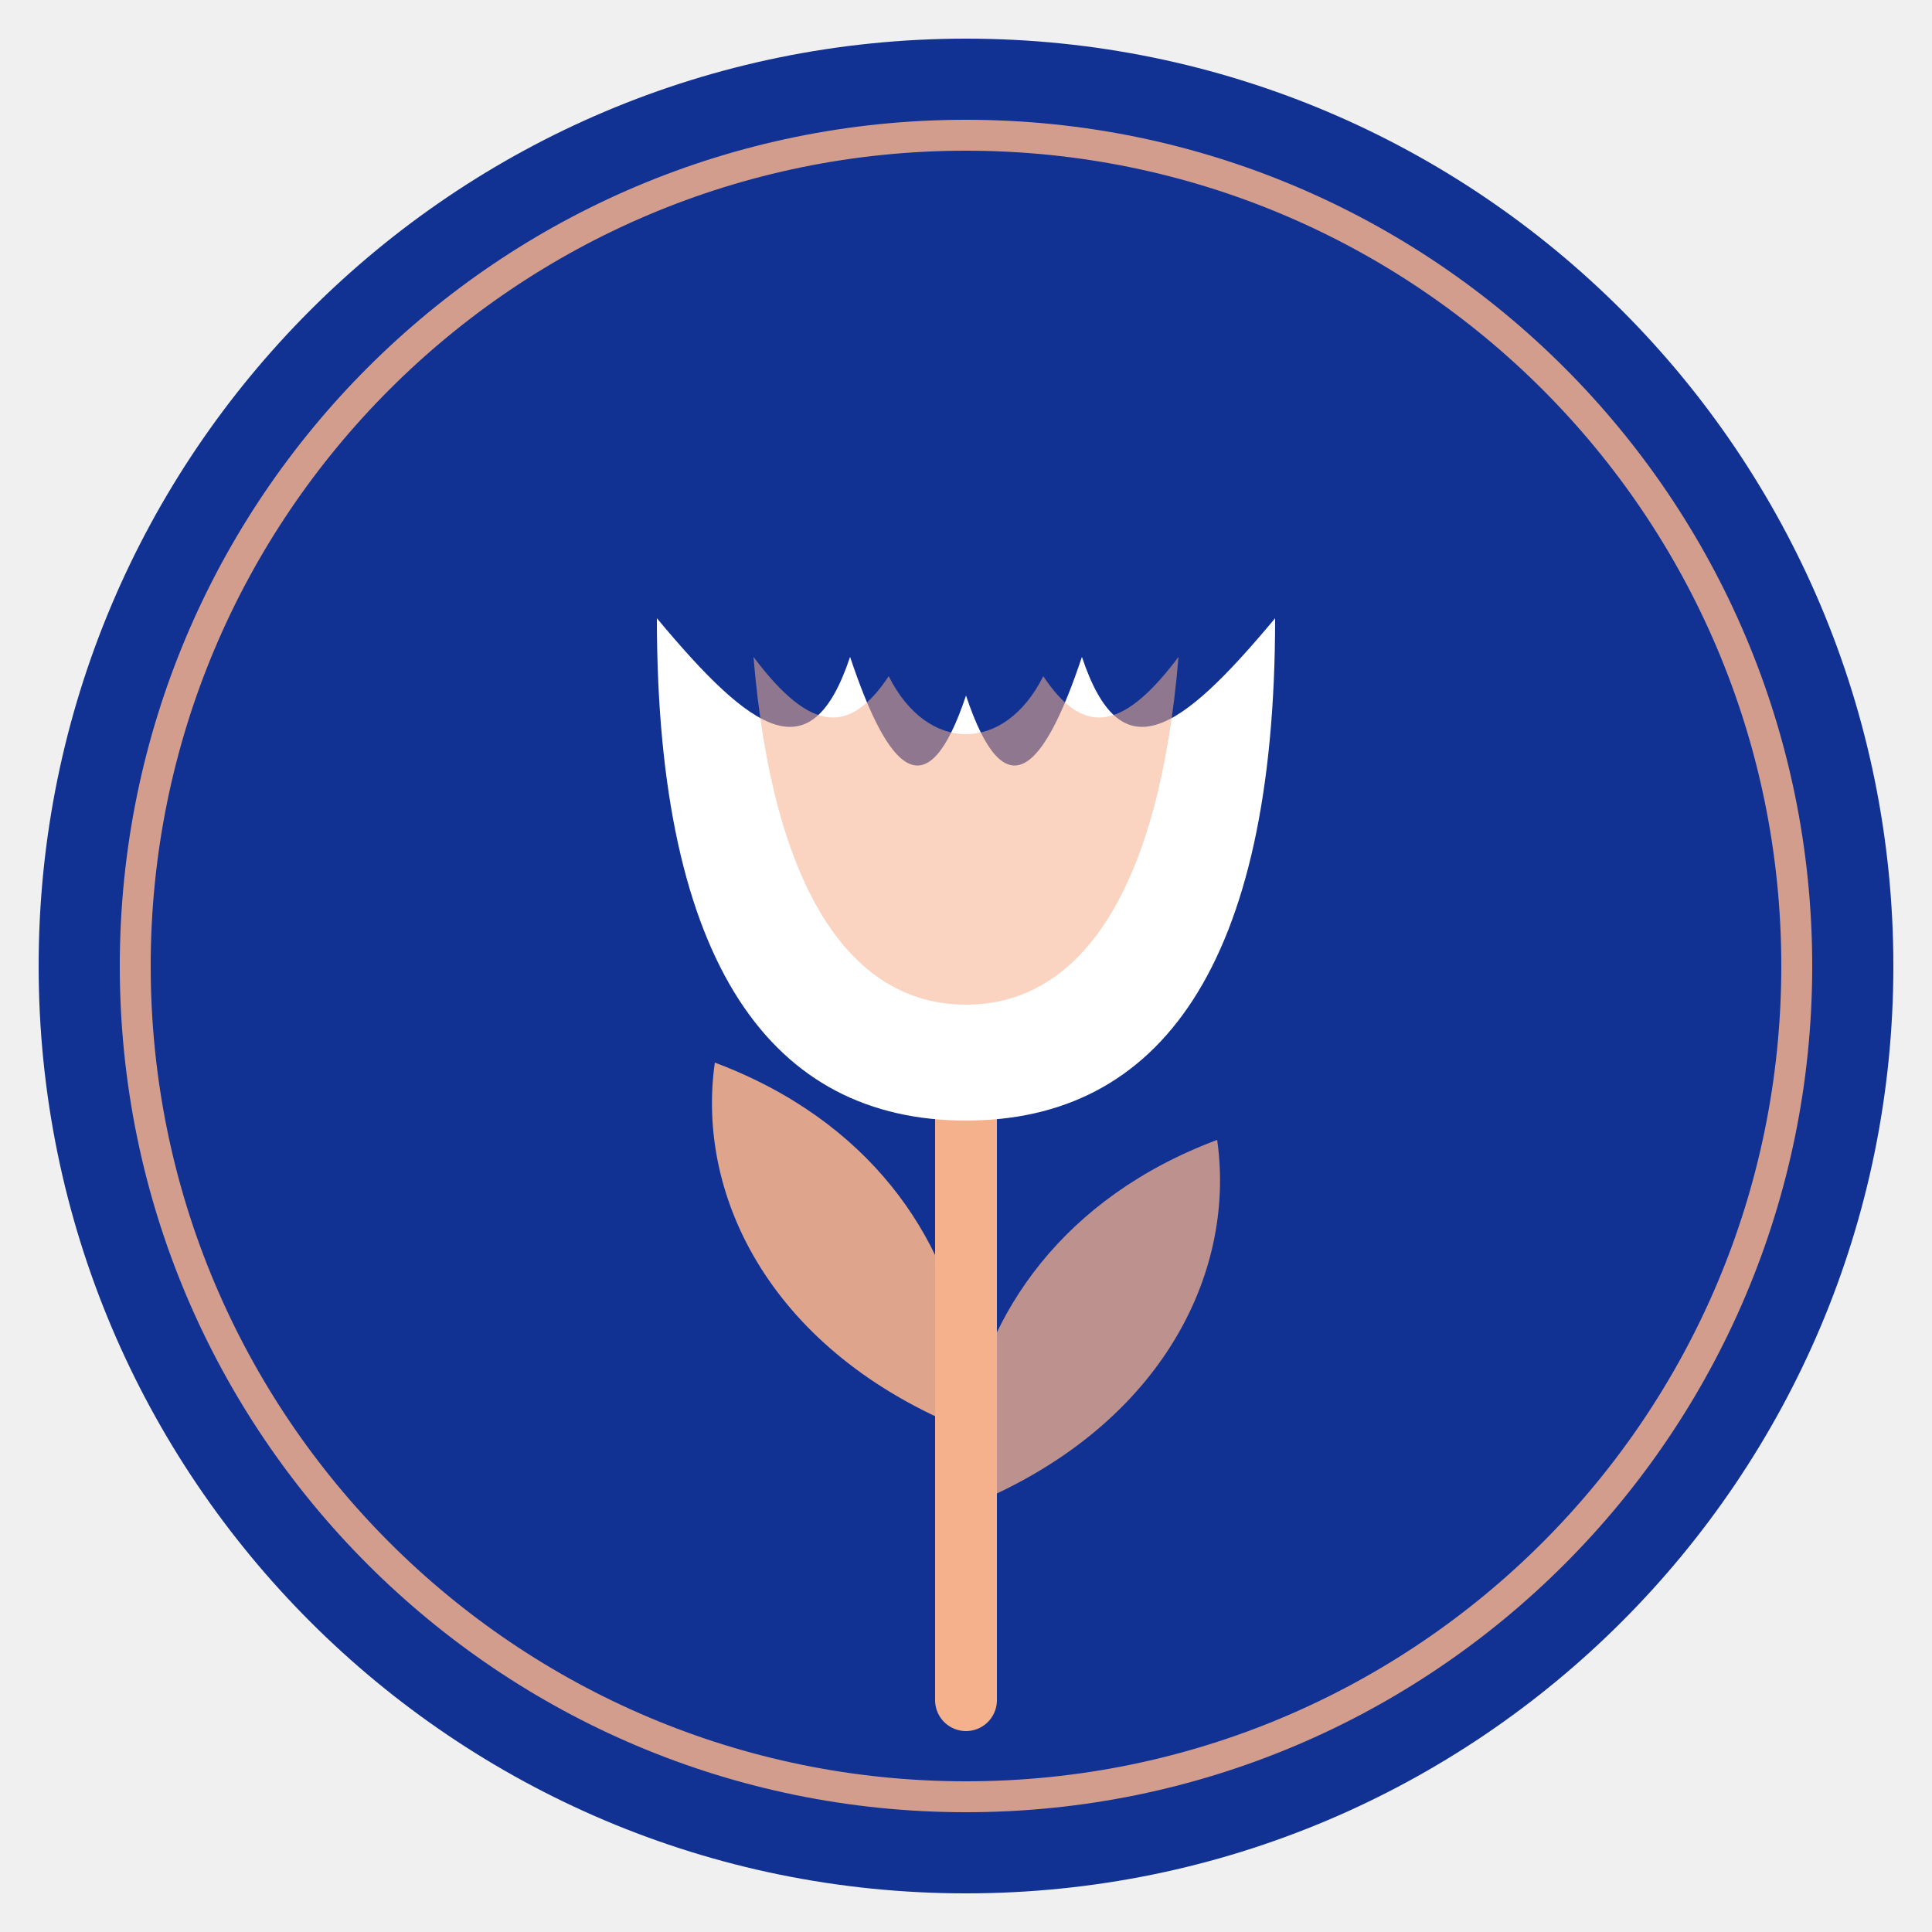
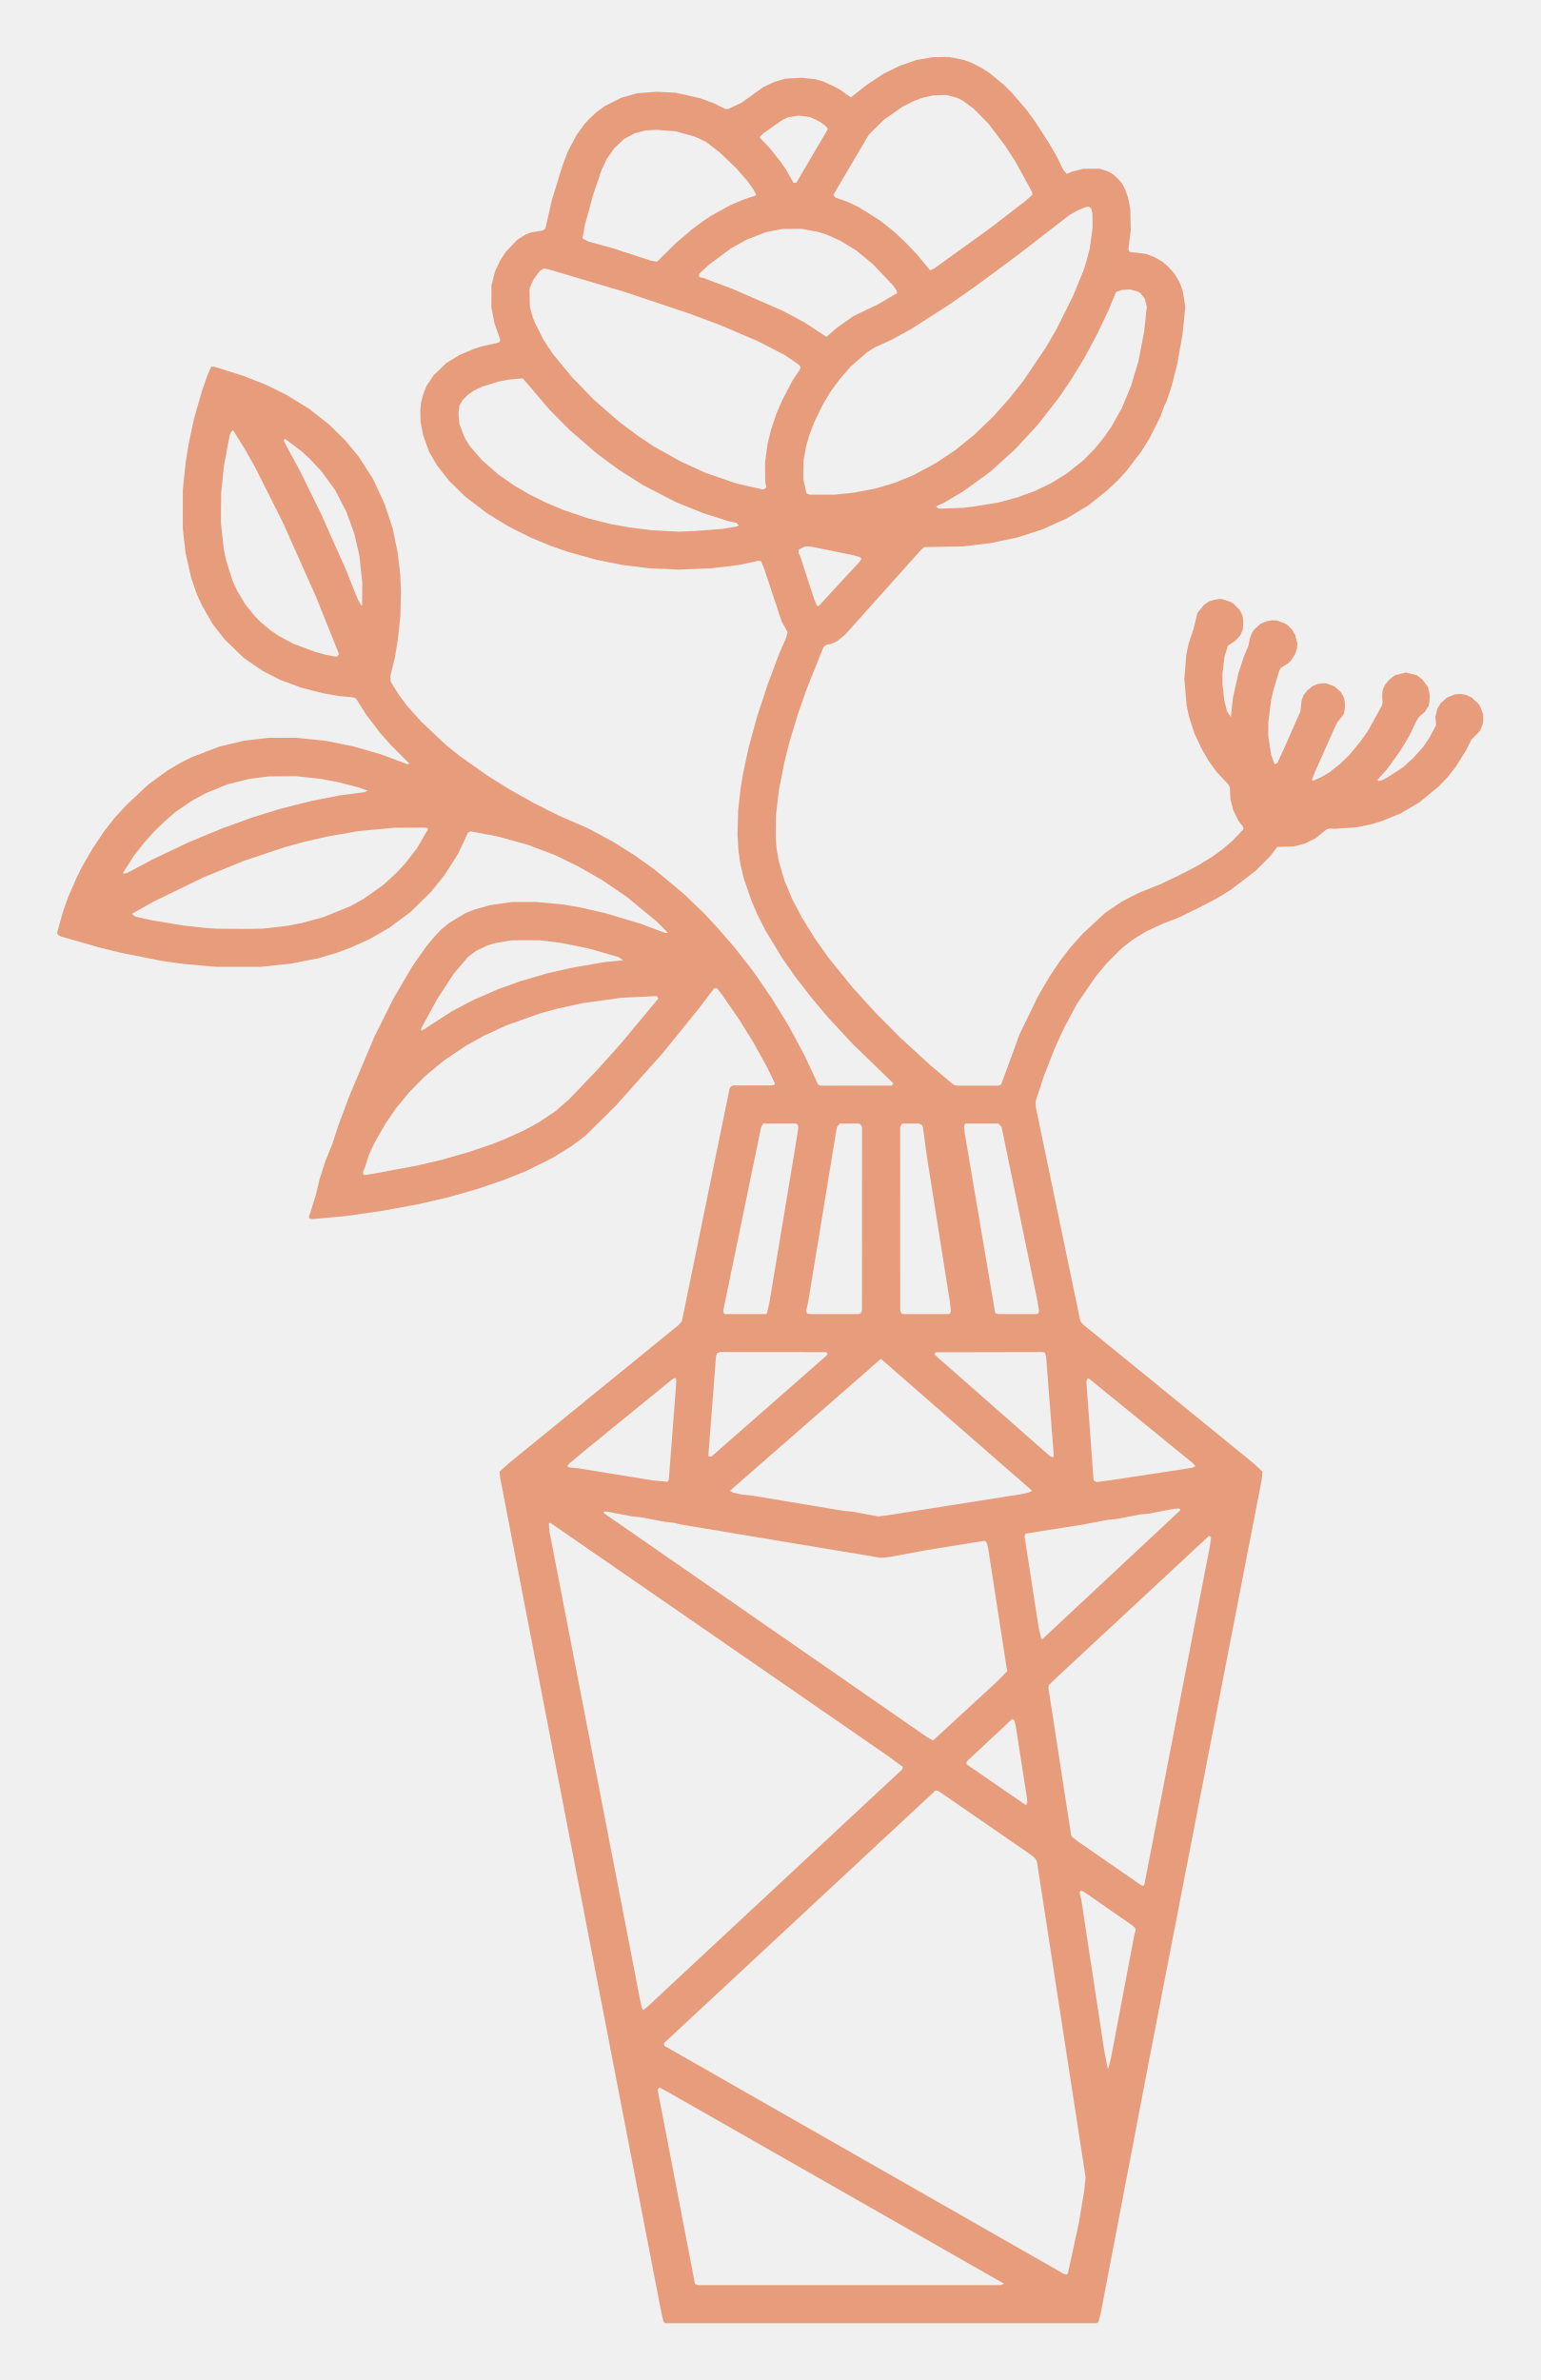
- <svg xmlns="http://www.w3.org/2000/svg" viewBox="0 0 100 100" width="100" height="100">
-   <circle cx="50" cy="50" r="48" fill="#113293" />
-   <circle cx="50" cy="50" r="43" fill="none" stroke="#F5B08C" stroke-width="1.6" opacity="0.85" />
-   <path d="M50 88 V56" stroke="#F5B08C" stroke-width="3.2" stroke-linecap="round" />
-   <path d="M50 74 C40 70 36 62 37 55 C45 58 49 64 50 70 Z" fill="#F5B08C" opacity="0.9" />
-   <path d="M50 78 C60 74 64 66 63 59 C55 62 51 68 50 74 Z" fill="#F5B08C" opacity="0.75" />
-   <path d="M34 32 C34 50 40 58 50 58 C60 58 66 50 66 32            C61 38 58 40 56 34 C54 40 52 42 50 36 C48 42 46 40 44 34 C42 40 39 38 34 32 Z" fill="#FFFFFF" />
-   <path d="M39 34 C40 46 44 52 50 52 C56 52 60 46 61 34            C58 38 56 38 54 35 C52 39 48 39 46 35 C44 38 42 38 39 34 Z" fill="#F5B08C" opacity="0.55" />
+ <svg xmlns="http://www.w3.org/2000/svg" width="558" height="862" viewBox="221 69 558 862" role="img" aria-label="Toia flower symbol">
+   <path d="M 618.345 910.419 L 461.872 910.419 L 461.420 910.000 L 460.661 907.029 L 408.064 634.686 L 402.140 603.986 L 401.970 602.005 L 405.423 598.885 L 466.824 548.896 L 468.015 547.536 L 485.275 463.357 L 485.640 462.655 L 486.630 462.123 L 500.495 462.114 L 501.486 461.905 L 501.721 461.377 L 498.833 455.435 L 493.887 446.522 L 488.984 438.599 L 482.856 429.686 L 480.688 426.881 L 479.698 426.974 L 473.863 434.638 L 461.019 450.483 L 444.216 469.300 L 433.152 480.275 L 427.980 484.155 L 421.268 488.317 L 411.365 493.233 L 403.442 496.389 L 394.529 499.441 L 383.635 502.567 L 372.742 505.100 L 359.867 507.487 L 346.002 509.474 L 334.118 510.530 L 333.128 510.351 L 332.859 509.903 L 335.373 501.981 L 336.789 496.039 L 338.675 490.097 L 341.443 483.164 L 343.699 476.232 L 347.807 465.338 L 356.603 444.541 L 363.503 430.676 L 370.500 418.792 L 375.366 411.860 L 378.680 407.899 L 380.664 405.786 L 383.635 403.325 L 389.577 399.736 L 392.548 398.532 L 398.490 396.848 L 406.413 395.691 L 415.326 395.676 L 425.229 396.623 L 431.171 397.660 L 440.085 399.681 L 452.959 403.535 L 461.996 406.908 L 463.033 406.908 L 458.901 402.776 L 448.007 393.792 L 439.094 387.732 L 430.181 382.640 L 422.258 378.795 L 412.355 375.028 L 401.461 371.976 L 391.558 370.122 L 390.568 370.527 L 386.956 378.188 L 381.919 386.111 L 377.106 392.053 L 369.771 399.250 L 361.848 405.138 L 354.915 409.105 L 347.983 412.243 L 343.031 414.075 L 336.099 416.125 L 326.196 418.041 L 315.302 419.181 L 299.457 419.176 L 287.572 418.141 L 279.650 417.032 L 264.795 414.084 L 256.872 412.129 L 243.007 408.155 L 242.017 407.602 L 241.661 406.908 L 243.884 398.986 L 245.646 394.034 L 248.645 387.101 L 250.613 383.140 L 254.622 376.208 L 258.601 370.266 L 262.434 365.314 L 266.775 360.598 L 274.698 353.161 L 281.630 348.110 L 286.582 345.178 L 290.543 343.201 L 300.447 339.411 L 309.360 337.277 L 318.273 336.232 L 328.176 336.199 L 339.070 337.324 L 348.973 339.326 L 358.877 342.168 L 368.780 345.864 L 369.247 345.507 L 362.838 339.105 L 358.801 334.614 L 353.539 327.681 L 349.964 321.987 L 348.973 321.574 L 344.022 321.124 L 338.080 320.103 L 330.157 318.075 L 322.234 315.112 L 316.292 312.060 L 309.360 307.342 L 302.428 300.644 L 298.010 295.000 L 294.053 288.068 L 292.259 284.106 L 290.218 278.164 L 288.217 269.251 L 287.210 260.338 L 287.220 246.473 L 288.235 236.570 L 289.366 229.638 L 291.265 220.725 L 294.096 210.821 L 296.170 204.879 L 297.464 201.908 L 298.466 201.762 L 309.360 205.206 L 317.283 208.320 L 325.205 212.244 L 333.128 217.180 L 340.060 222.610 L 346.214 228.647 L 351.080 234.589 L 356.153 242.512 L 360.277 251.425 L 363.238 260.338 L 365.075 269.251 L 366.000 277.174 L 366.231 283.116 L 366.039 292.029 L 365.066 300.942 L 364.101 306.884 L 362.422 313.816 L 362.497 315.797 L 365.536 320.749 L 368.499 324.710 L 373.732 330.527 L 382.645 338.898 L 387.597 342.862 L 397.500 349.858 L 405.423 354.816 L 414.336 359.831 L 423.263 364.324 L 434.143 369.082 L 443.056 373.864 L 450.978 378.844 L 457.911 383.785 L 468.804 392.822 L 476.216 399.976 L 480.817 404.928 L 486.848 411.860 L 493.846 420.773 L 500.627 430.676 L 506.721 440.580 L 512.555 451.473 L 517.331 461.782 L 518.321 462.206 L 544.070 462.183 L 544.628 461.377 L 530.205 447.431 L 521.067 437.609 L 515.225 430.676 L 509.067 422.754 L 504.227 415.821 L 498.242 405.918 L 495.243 399.976 L 493.146 395.024 L 490.421 387.101 L 489.236 382.150 L 488.516 377.198 L 488.170 371.256 L 488.395 362.343 L 489.301 354.420 L 490.299 348.478 L 492.236 339.565 L 495.221 328.671 L 499.130 316.787 L 503.202 305.894 L 505.790 299.952 L 506.312 297.971 L 504.136 294.010 L 497.892 275.193 L 496.677 272.222 L 495.543 272.140 L 488.611 273.637 L 478.708 274.817 L 466.824 275.303 L 455.930 274.801 L 446.027 273.550 L 437.114 271.753 L 426.220 268.716 L 420.278 266.622 L 413.345 263.739 L 405.423 259.793 L 397.500 254.951 L 389.577 248.911 L 383.635 243.074 L 379.309 237.560 L 376.430 232.609 L 374.292 226.667 L 373.321 221.715 L 373.253 217.754 L 373.531 214.783 L 374.300 211.812 L 375.474 208.841 L 378.123 204.879 L 382.645 200.513 L 387.597 197.501 L 392.548 195.412 L 395.519 194.469 L 401.872 192.995 L 402.236 192.005 L 400.103 186.063 L 398.988 180.121 L 399.064 172.198 L 400.346 167.246 L 402.217 163.285 L 404.136 160.314 L 408.394 155.836 L 411.365 153.972 L 413.345 153.177 L 417.307 152.545 L 418.297 152.090 L 418.668 151.401 L 420.900 141.498 L 424.877 128.623 L 426.793 123.671 L 429.965 117.729 L 432.862 113.768 L 434.733 111.787 L 437.114 109.590 L 440.085 107.420 L 446.027 104.413 L 451.969 102.747 L 458.901 102.246 L 465.833 102.587 L 474.746 104.612 L 479.698 106.429 L 483.659 108.431 L 484.650 108.516 L 489.601 106.208 L 497.524 100.539 L 501.486 98.673 L 505.447 97.503 L 511.389 97.162 L 516.341 97.687 L 519.312 98.560 L 523.273 100.370 L 525.254 101.448 L 529.215 104.283 L 535.157 99.615 L 541.099 95.697 L 547.041 92.777 L 552.983 90.726 L 558.925 89.703 L 564.867 89.651 L 569.819 90.613 L 572.790 91.660 L 576.751 93.688 L 579.722 95.648 L 584.674 99.737 L 587.807 102.874 L 592.882 108.816 L 595.806 112.778 L 600.924 120.700 L 603.794 125.652 L 606.214 130.604 L 607.452 131.992 L 609.432 131.141 L 613.394 130.113 L 619.336 130.109 L 622.307 131.076 L 624.287 132.194 L 626.268 134.032 L 627.510 135.556 L 628.581 137.536 L 629.622 140.507 L 630.416 144.469 L 630.624 152.391 L 629.739 159.324 L 630.229 160.254 L 636.171 160.965 L 639.143 162.080 L 642.114 163.786 L 644.094 165.495 L 646.514 168.237 L 648.276 171.208 L 649.408 174.179 L 650.369 180.121 L 649.390 190.024 L 647.448 200.918 L 645.427 208.841 L 643.440 214.783 L 642.843 215.773 L 641.435 219.734 L 637.481 227.657 L 634.361 232.609 L 629.239 239.338 L 626.268 242.646 L 622.245 246.473 L 615.374 251.969 L 607.452 256.762 L 598.539 260.768 L 589.626 263.640 L 579.722 265.720 L 569.819 266.900 L 555.954 267.133 L 554.964 267.812 L 527.064 298.961 L 524.263 301.226 L 522.283 302.135 L 520.302 302.573 L 519.312 303.337 L 513.131 318.768 L 510.027 327.681 L 507.027 337.585 L 505.041 345.507 L 503.107 355.411 L 502.104 364.324 L 502.018 372.246 L 502.290 376.208 L 503.157 381.159 L 505.222 388.092 L 508.145 395.024 L 511.300 400.966 L 516.181 408.889 L 521.077 415.821 L 529.907 426.715 L 538.003 435.628 L 547.041 444.737 L 557.935 454.718 L 565.857 461.425 L 566.848 462.054 L 567.838 462.206 L 582.693 462.206 L 583.684 461.783 L 590.355 443.551 L 597.093 429.686 L 601.161 422.754 L 605.151 416.812 L 608.990 411.860 L 613.394 407.009 L 621.316 399.662 L 627.258 395.626 L 633.200 392.511 L 641.123 389.347 L 647.968 386.111 L 654.988 382.465 L 659.940 379.417 L 663.901 376.554 L 667.766 373.237 L 671.464 369.275 L 671.205 368.285 L 669.642 366.304 L 667.703 362.343 L 666.718 358.382 L 666.526 354.420 L 666.243 353.430 L 661.648 348.478 L 658.795 344.517 L 656.485 340.556 L 653.672 334.614 L 651.778 328.671 L 650.872 324.710 L 650.040 314.807 L 650.762 305.894 L 651.634 301.932 L 653.315 296.981 L 654.768 291.039 L 657.128 288.068 L 658.949 286.825 L 660.930 286.212 L 662.911 285.927 L 663.901 286.060 L 666.872 287.022 L 667.862 287.684 L 670.162 290.048 L 671.110 292.029 L 671.387 294.010 L 671.231 296.981 L 670.350 298.961 L 668.853 300.788 L 665.793 302.923 L 664.564 306.884 L 663.846 312.826 L 663.839 316.787 L 664.511 322.729 L 665.510 326.691 L 666.872 328.714 L 667.628 321.739 L 669.631 312.826 L 671.551 306.884 L 673.241 302.923 L 673.804 300.064 L 674.646 297.971 L 675.366 296.981 L 677.766 294.835 L 679.879 294.010 L 681.727 293.664 L 683.708 293.758 L 686.679 294.905 L 687.669 295.654 L 689.026 296.981 L 690.172 298.961 L 690.969 301.932 L 690.836 303.913 L 690.154 305.894 L 688.659 308.247 L 687.669 309.211 L 685.036 310.845 L 684.436 311.836 L 682.337 318.768 L 681.434 322.729 L 680.456 330.652 L 680.429 335.604 L 681.507 342.536 L 682.717 345.768 L 683.708 345.393 L 685.945 340.556 L 692.063 326.691 L 692.513 322.729 L 693.246 320.749 L 694.601 319.032 L 696.582 317.422 L 698.563 316.662 L 700.543 316.445 L 701.534 316.536 L 704.505 317.652 L 706.802 319.758 L 707.892 321.739 L 708.197 323.720 L 708.172 325.700 L 707.780 327.681 L 705.420 330.652 L 704.464 332.633 L 697.402 348.478 L 696.231 351.449 L 696.582 351.792 L 699.553 350.515 L 702.524 348.793 L 706.486 345.618 L 709.713 342.536 L 713.799 337.585 L 716.600 333.623 L 721.512 324.710 L 721.832 323.720 L 721.673 320.749 L 721.917 318.768 L 722.887 316.787 L 724.312 315.126 L 726.292 313.564 L 730.254 312.583 L 734.215 313.524 L 736.196 315.040 L 738.265 317.778 L 738.932 320.749 L 738.865 322.729 L 738.499 324.710 L 737.274 326.691 L 735.030 328.671 L 734.215 329.952 L 731.450 335.604 L 728.515 340.556 L 723.564 347.488 L 719.991 351.449 L 720.350 351.867 L 721.341 351.709 L 723.321 350.742 L 729.263 346.892 L 732.933 343.527 L 736.521 339.565 L 738.570 336.594 L 741.236 331.643 L 740.956 328.671 L 741.673 325.700 L 742.828 323.720 L 745.109 321.691 L 748.080 320.452 L 750.060 320.330 L 752.041 320.654 L 754.022 321.574 L 756.405 323.720 L 757.118 324.710 L 758.283 327.681 L 758.291 330.652 L 757.204 333.623 L 754.022 336.896 L 752.184 340.556 L 748.497 346.498 L 745.414 350.459 L 742.138 353.881 L 735.205 359.571 L 728.273 363.663 L 721.341 366.447 L 717.379 367.624 L 712.428 368.628 L 704.505 369.186 L 702.524 369.087 L 701.534 369.401 L 697.572 372.607 L 693.611 374.560 L 689.650 375.567 L 683.708 375.752 L 681.046 379.179 L 675.785 384.468 L 666.872 391.254 L 661.920 394.303 L 654.878 397.995 L 648.056 401.288 L 642.114 403.591 L 636.171 406.367 L 631.220 409.407 L 627.258 412.531 L 621.987 417.802 L 617.855 422.754 L 611.091 432.657 L 606.336 441.570 L 603.138 448.502 L 599.260 458.406 L 596.328 467.319 L 596.101 468.309 L 596.277 470.290 L 612.362 547.536 L 613.394 548.746 L 674.795 598.737 L 678.346 602.005 L 678.039 604.976 L 637.878 811.957 L 619.701 907.029 L 618.887 910.000 L 618.345 910.419 Z M 559.395 166.256 L 579.722 151.602 L 592.597 141.689 L 595.023 139.517 L 594.865 138.527 L 588.893 127.633 L 585.054 121.691 L 579.042 113.768 L 573.780 108.426 L 569.819 105.491 L 567.838 104.452 L 563.877 103.412 L 558.925 103.562 L 554.964 104.491 L 551.993 105.617 L 548.031 107.579 L 541.099 112.452 L 535.769 117.729 L 522.910 139.517 L 523.533 140.507 L 528.225 142.179 L 532.186 144.087 L 540.109 149.085 L 545.060 153.065 L 549.022 156.786 L 553.304 161.304 L 557.935 166.913 L 559.395 166.256 Z M 509.840 134.565 L 520.898 115.749 L 520.182 114.758 L 518.321 113.319 L 516.341 112.242 L 514.360 111.380 L 510.399 110.879 L 506.437 111.504 L 504.457 112.438 L 497.524 117.307 L 496.102 118.720 L 499.875 122.681 L 503.804 127.633 L 505.834 130.604 L 508.418 135.202 L 509.408 135.206 L 509.840 134.565 Z M 459.516 163.285 L 465.833 157.052 L 471.775 151.991 L 475.737 149.058 L 478.708 147.073 L 485.640 143.261 L 490.592 141.161 L 494.553 139.889 L 494.933 139.517 L 493.883 137.536 L 491.754 134.565 L 487.621 129.852 L 481.679 124.174 L 476.727 120.358 L 472.766 118.515 L 465.833 116.563 L 458.901 116.026 L 454.940 116.225 L 450.978 117.255 L 447.017 119.379 L 443.533 122.681 L 440.742 126.643 L 438.903 130.604 L 435.889 139.517 L 432.883 150.411 L 431.971 155.362 L 434.143 156.484 L 443.056 158.938 L 456.920 163.434 L 458.901 163.775 L 459.516 163.285 Z M 530.106 247.464 L 538.128 245.947 L 545.060 243.898 L 551.993 241.036 L 559.915 236.786 L 566.848 232.175 L 573.706 226.667 L 580.713 219.953 L 586.655 213.307 L 591.771 206.860 L 599.772 194.976 L 603.813 188.043 L 609.751 176.159 L 613.777 166.256 L 615.717 159.324 L 616.796 151.401 L 616.739 146.449 L 616.289 144.469 L 615.374 143.853 L 614.384 143.981 L 611.413 145.194 L 608.442 146.862 L 589.626 161.418 L 574.771 172.394 L 564.867 179.317 L 551.002 188.209 L 544.070 192.009 L 538.128 194.688 L 535.157 196.544 L 529.215 201.711 L 525.254 206.270 L 521.903 210.821 L 518.937 215.773 L 516.033 221.715 L 514.144 226.667 L 513.011 230.628 L 512.115 235.580 L 512.002 242.512 L 513.089 247.464 L 513.370 247.824 L 514.360 248.158 L 523.273 248.171 L 530.106 247.464 Z M 520.383 191.014 L 524.263 187.637 L 530.205 183.471 L 539.118 179.178 L 545.994 175.169 L 545.795 174.179 L 544.353 172.198 L 537.138 164.623 L 531.196 159.745 L 525.254 156.105 L 520.302 153.915 L 517.331 152.960 L 511.389 151.888 L 504.457 151.915 L 498.514 153.074 L 491.582 155.741 L 485.640 159.046 L 477.717 164.970 L 474.209 168.237 L 474.273 169.227 L 474.746 169.479 L 475.737 169.643 L 486.630 173.756 L 504.457 181.525 L 512.379 185.743 L 520.383 191.014 Z M 498.646 245.483 L 498.199 243.502 L 498.137 236.570 L 499.088 229.638 L 500.294 224.686 L 502.275 218.744 L 504.445 213.792 L 508.067 206.860 L 510.716 202.899 L 510.991 201.908 L 510.399 201.104 L 505.447 197.683 L 495.543 192.572 L 481.679 186.667 L 470.785 182.600 L 447.017 174.649 L 420.278 166.713 L 418.297 166.252 L 417.307 166.556 L 416.316 167.406 L 414.281 170.217 L 412.945 173.188 L 412.838 174.179 L 412.962 180.121 L 414.039 184.082 L 414.862 186.063 L 417.857 192.005 L 421.098 196.957 L 428.200 205.595 L 436.127 213.792 L 445.233 221.715 L 451.969 226.780 L 457.911 230.723 L 467.814 236.265 L 476.727 240.302 L 487.621 244.059 L 497.524 246.331 L 498.646 245.483 Z M 573.931 252.415 L 582.693 251.003 L 589.626 249.127 L 595.568 246.966 L 601.510 244.148 L 607.403 240.531 L 613.394 235.748 L 617.469 231.618 L 620.736 227.657 L 623.522 223.696 L 627.407 216.763 L 630.685 208.841 L 633.377 199.928 L 635.474 189.034 L 636.432 180.121 L 635.672 177.150 L 634.129 175.169 L 633.200 174.568 L 630.229 173.824 L 627.258 174.056 L 625.278 174.751 L 622.684 181.111 L 618.447 190.024 L 613.658 198.937 L 608.780 206.860 L 604.741 212.802 L 597.042 222.705 L 588.823 231.618 L 579.722 239.877 L 569.819 247.038 L 562.886 251.126 L 560.070 252.415 L 560.906 253.193 L 561.896 253.210 L 569.819 252.929 L 573.931 252.415 Z M 472.716 261.329 L 482.669 260.563 L 487.621 259.755 L 488.652 259.348 L 487.729 258.357 L 484.650 257.691 L 475.737 254.851 L 465.833 250.850 L 453.949 244.714 L 445.036 239.033 L 437.114 233.195 L 427.295 224.686 L 420.278 217.621 L 410.374 206.035 L 405.423 206.468 L 401.461 207.221 L 395.519 209.091 L 392.548 210.527 L 390.568 211.913 L 388.587 213.893 L 387.477 215.773 L 387.050 218.744 L 387.471 222.705 L 389.386 227.657 L 391.251 230.628 L 395.523 235.580 L 401.461 240.804 L 407.403 244.929 L 412.355 247.829 L 418.297 250.822 L 425.229 253.756 L 434.143 256.762 L 442.065 258.781 L 448.998 260.031 L 456.920 261.014 L 466.824 261.569 L 472.716 261.329 Z M 343.792 305.894 L 335.455 285.097 L 323.532 258.357 L 313.577 238.551 L 309.686 231.618 L 305.399 224.763 L 304.579 225.676 L 304.216 226.667 L 302.135 237.560 L 301.101 247.464 L 301.016 258.357 L 302.116 268.261 L 303.000 272.222 L 305.173 279.155 L 306.989 283.116 L 309.978 288.068 L 313.212 292.029 L 315.302 294.208 L 319.263 297.499 L 322.234 299.459 L 327.186 302.117 L 335.109 305.086 L 339.070 306.183 L 343.031 306.873 L 343.792 305.894 Z M 352.179 288.068 L 352.256 280.145 L 351.184 270.242 L 349.357 262.319 L 346.477 254.396 L 342.401 246.473 L 337.304 239.541 L 333.128 235.097 L 330.157 232.371 L 324.215 227.919 L 323.759 228.647 L 329.648 239.541 L 337.439 255.386 L 346.241 275.193 L 350.625 286.087 L 351.944 288.430 L 352.179 288.068 Z M 517.959 288.068 L 532.595 272.222 L 533.047 271.232 L 532.186 270.636 L 530.205 270.116 L 515.350 267.074 L 513.370 266.846 L 512.379 267.036 L 510.399 268.033 L 510.233 269.251 L 510.790 270.242 L 515.972 286.087 L 516.796 288.068 L 517.331 288.675 L 517.959 288.068 Z M 267.134 385.121 L 276.679 380.071 L 289.553 373.974 L 301.437 369.046 L 312.331 365.089 L 322.234 362.021 L 334.118 359.023 L 344.022 357.095 L 352.935 355.927 L 354.241 355.411 L 350.954 354.191 L 343.031 352.167 L 337.089 351.081 L 328.176 350.123 L 318.273 350.203 L 311.341 351.097 L 303.418 353.071 L 295.495 356.306 L 290.543 359.016 L 284.601 363.039 L 280.853 366.304 L 276.679 370.354 L 273.193 374.227 L 269.364 379.179 L 265.548 385.121 L 265.785 385.480 L 267.134 385.121 Z M 319.961 404.928 L 325.205 404.296 L 330.157 403.344 L 338.080 401.196 L 347.983 397.186 L 352.935 394.405 L 359.867 389.481 L 364.632 385.121 L 367.790 381.721 L 372.055 376.208 L 376.072 369.275 L 375.713 368.876 L 374.722 368.736 L 363.829 368.805 L 350.954 370.000 L 340.060 371.890 L 331.147 373.901 L 324.215 375.821 L 309.360 380.779 L 294.505 386.860 L 276.679 395.538 L 268.760 399.976 L 269.994 400.966 L 275.688 402.253 L 287.572 404.238 L 295.495 405.076 L 299.457 405.362 L 310.350 405.444 L 316.292 405.322 L 319.961 404.928 Z M 374.996 441.570 L 384.626 435.308 L 392.548 431.142 L 401.461 427.269 L 409.384 424.416 L 419.287 421.511 L 428.200 419.502 L 440.085 417.451 L 446.730 416.812 L 445.036 415.622 L 434.143 412.506 L 424.239 410.494 L 416.316 409.546 L 406.413 409.556 L 400.471 410.542 L 397.500 411.457 L 393.539 413.343 L 390.568 415.575 L 385.300 421.763 L 379.476 430.676 L 373.513 441.570 L 373.732 442.267 L 374.996 441.570 Z M 356.545 494.058 L 372.742 491.012 L 380.664 489.154 L 390.568 486.336 L 399.481 483.307 L 404.432 481.321 L 411.215 478.213 L 416.316 475.407 L 422.258 471.429 L 427.210 467.085 L 437.424 456.425 L 446.299 446.522 L 459.474 430.676 L 458.901 429.757 L 446.027 430.369 L 432.162 432.301 L 423.249 434.239 L 416.316 436.132 L 404.432 440.382 L 396.510 444.002 L 389.577 447.882 L 381.655 453.233 L 374.722 459.006 L 369.470 464.348 L 364.527 470.290 L 360.471 476.232 L 356.540 483.164 L 354.686 487.126 L 353.123 492.077 L 352.573 493.068 L 352.508 494.058 L 352.935 494.603 L 356.545 494.058 Z M 498.838 544.565 L 499.748 540.604 L 509.803 480.193 L 510.178 477.222 L 509.893 476.232 L 509.408 475.927 L 497.524 475.927 L 496.720 477.222 L 483.015 543.575 L 483.129 544.565 L 483.659 544.947 L 498.514 544.937 L 498.838 544.565 Z M 532.859 544.565 L 533.258 543.575 L 533.271 477.222 L 532.736 476.232 L 532.186 475.927 L 525.254 475.927 L 524.263 477.048 L 523.990 478.213 L 513.753 540.604 L 513.065 543.575 L 513.370 544.787 L 514.360 544.947 L 532.186 544.947 L 532.859 544.565 Z M 565.295 544.565 L 565.436 543.575 L 565.106 540.604 L 556.654 487.126 L 555.313 477.222 L 554.964 476.449 L 553.973 475.927 L 548.031 475.927 L 547.557 476.232 L 547.082 477.222 L 547.096 543.575 L 547.444 544.565 L 548.031 544.947 L 564.867 544.947 L 565.295 544.565 Z M 597.255 544.565 L 597.367 543.575 L 596.887 540.604 L 583.838 477.222 L 582.693 475.927 L 570.809 475.927 L 570.454 476.232 L 570.233 477.222 L 570.438 479.203 L 581.507 544.565 L 582.693 544.947 L 596.558 544.947 L 597.255 544.565 Z M 479.266 596.063 L 519.917 560.411 L 520.864 559.420 L 520.302 558.726 L 481.679 558.693 L 480.688 559.168 L 480.363 560.411 L 477.604 596.063 L 477.717 596.471 L 478.708 596.576 L 479.266 596.063 Z M 602.716 596.063 L 599.966 560.411 L 599.529 558.913 L 598.539 558.693 L 559.915 558.771 L 559.495 559.420 L 560.430 560.411 L 601.510 596.529 L 602.500 596.827 L 602.716 596.063 Z M 542.280 617.850 L 590.616 610.212 L 593.587 609.598 L 594.903 608.937 L 540.109 561.153 L 485.422 608.937 L 486.630 609.635 L 489.601 610.277 L 493.563 610.697 L 526.244 616.157 L 530.205 616.567 L 539.118 618.214 L 542.280 617.850 Z M 463.273 604.976 L 466.004 569.324 L 465.833 568.117 L 464.843 568.314 L 463.853 569.103 L 432.162 594.935 L 427.265 599.034 L 426.451 600.024 L 427.210 600.479 L 430.181 600.750 L 457.911 605.246 L 462.862 605.665 L 463.273 604.976 Z M 624.176 604.976 L 649.046 601.206 L 653.007 600.537 L 654.094 600.024 L 653.007 598.848 L 615.374 568.214 L 614.918 568.333 L 614.532 569.324 L 617.139 604.976 L 617.355 605.366 L 618.345 605.780 L 624.176 604.976 Z M 598.875 662.415 L 648.701 615.870 L 648.056 615.338 L 646.075 615.504 L 637.162 617.211 L 634.191 617.488 L 625.278 619.172 L 622.307 619.460 L 613.394 621.152 L 592.597 624.443 L 592.257 624.783 L 592.199 625.773 L 597.248 658.454 L 598.171 662.415 L 598.539 662.738 L 598.875 662.415 Z M 559.363 699.058 L 581.703 678.477 L 585.850 674.300 L 578.952 629.734 L 578.441 627.754 L 577.742 627.034 L 556.944 630.379 L 543.080 632.939 L 540.109 633.223 L 467.814 621.182 L 464.843 620.485 L 461.872 620.198 L 452.959 618.504 L 449.988 618.214 L 441.075 616.507 L 440.085 616.451 L 439.482 616.860 L 556.944 698.233 L 558.925 699.404 L 559.363 699.058 Z M 455.219 796.111 L 547.717 709.952 L 548.058 708.961 L 542.089 704.585 L 420.278 620.492 L 419.812 620.821 L 420.053 623.792 L 452.644 792.150 L 453.450 796.111 L 453.949 796.969 L 455.219 796.111 Z M 635.553 751.546 L 659.327 628.744 L 659.724 625.773 L 658.949 625.280 L 603.490 676.846 L 600.999 679.251 L 600.771 680.242 L 609.024 733.720 L 609.432 734.381 L 611.413 735.897 L 634.191 751.665 L 635.181 752.065 L 635.553 751.546 Z M 592.676 722.826 L 593.166 721.836 L 592.968 719.855 L 588.947 694.106 L 588.476 692.126 L 587.645 691.609 L 571.800 706.414 L 571.242 706.981 L 571.094 707.971 L 592.676 722.826 Z M 607.893 892.174 L 611.772 874.348 L 613.765 862.464 L 614.247 857.512 L 596.695 743.623 L 596.367 742.633 L 595.568 741.676 L 593.587 740.178 L 561.896 718.325 L 560.906 717.663 L 559.915 717.459 L 461.530 808.986 L 461.672 809.976 L 606.461 892.619 L 607.452 892.791 L 607.893 892.174 Z M 622.550 817.899 L 623.545 813.937 L 631.993 769.372 L 632.386 768.382 L 632.292 767.391 L 631.220 766.382 L 616.365 756.066 L 613.394 754.047 L 612.403 753.771 L 612.078 754.517 L 612.615 756.498 L 621.048 811.957 L 622.307 818.350 L 622.550 817.899 Z M 584.735 896.135 L 462.862 826.641 L 459.891 825.034 L 459.207 825.821 L 472.766 896.226 L 473.756 896.626 L 581.703 896.632 L 583.684 896.606 L 584.735 896.135 Z" fill="#E79C7C" fill-rule="evenodd" clip-rule="evenodd" />
</svg>
